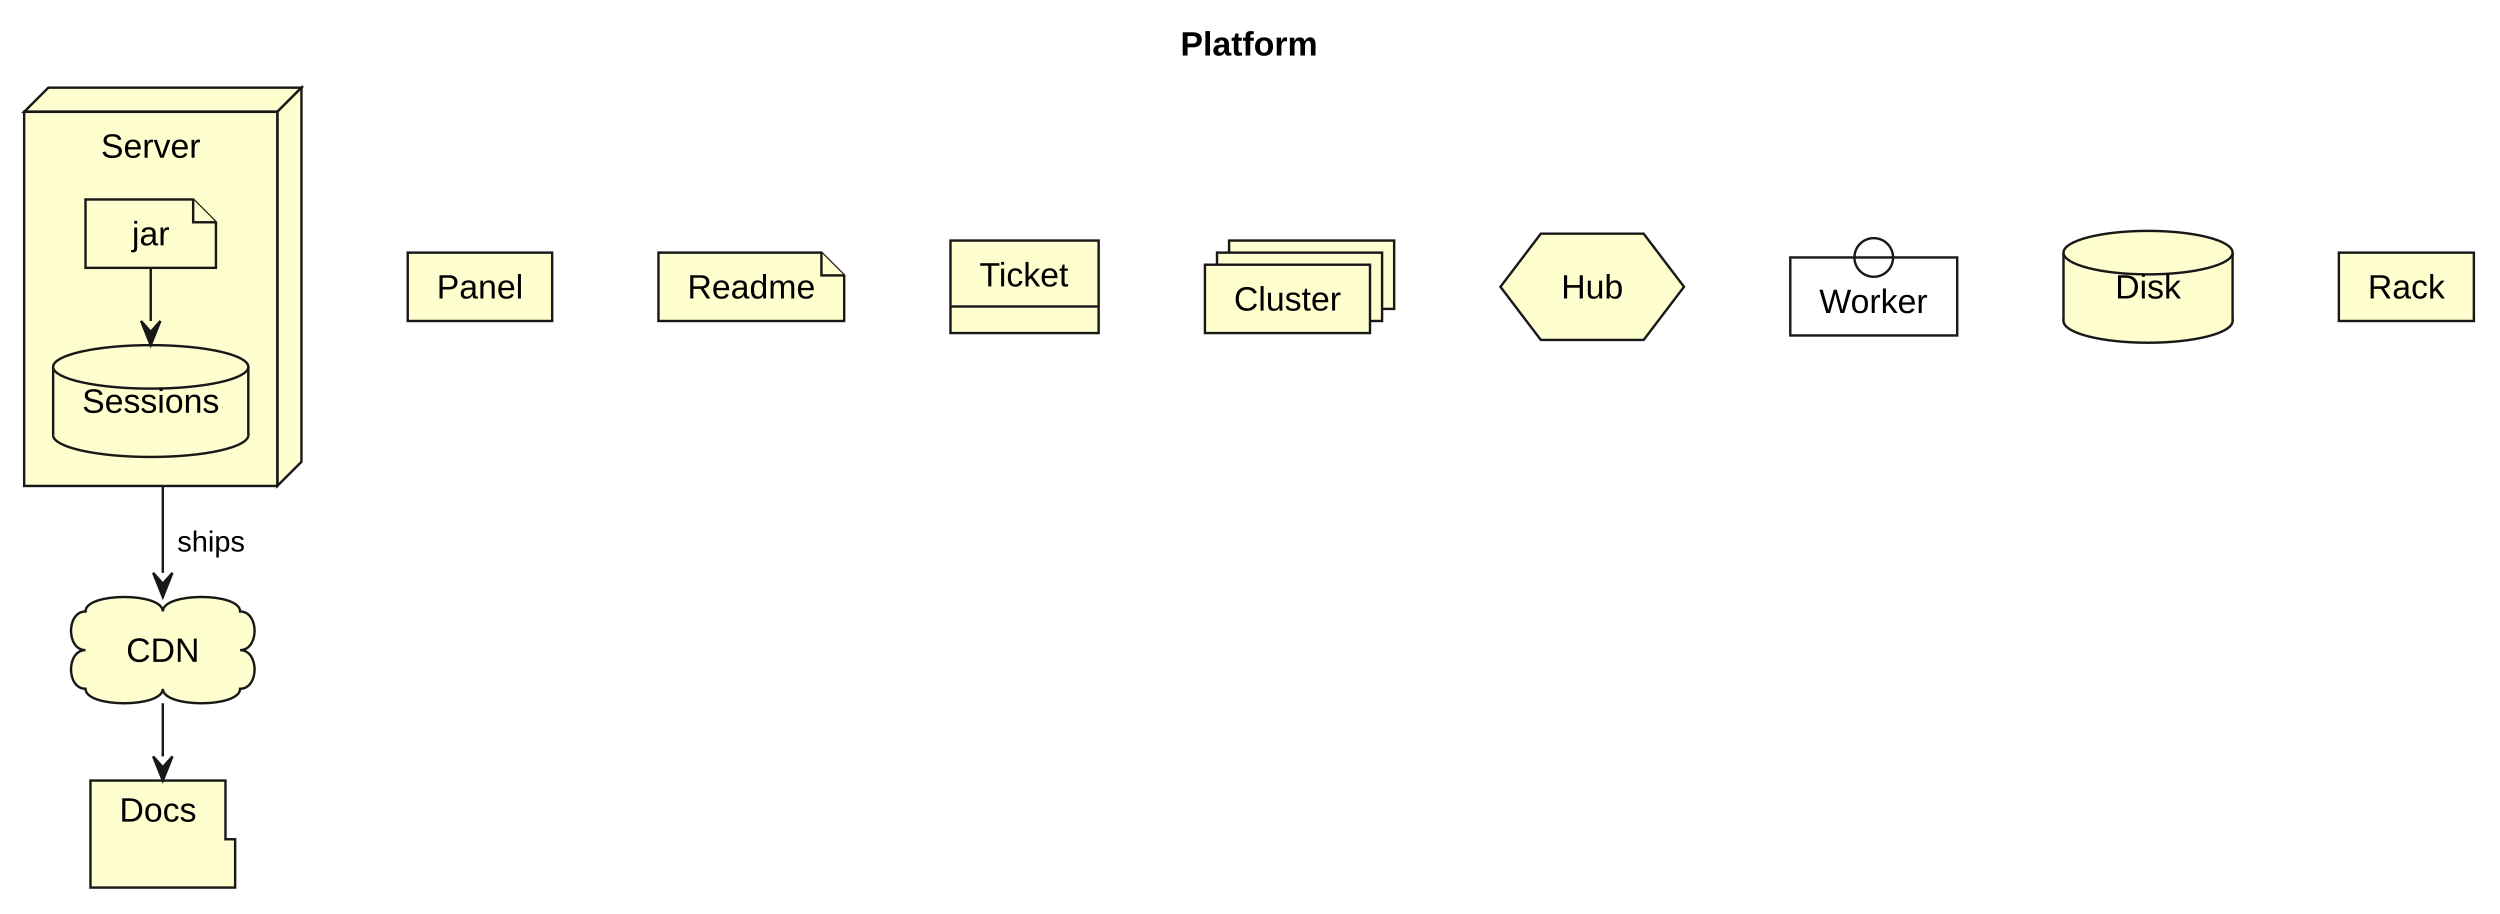
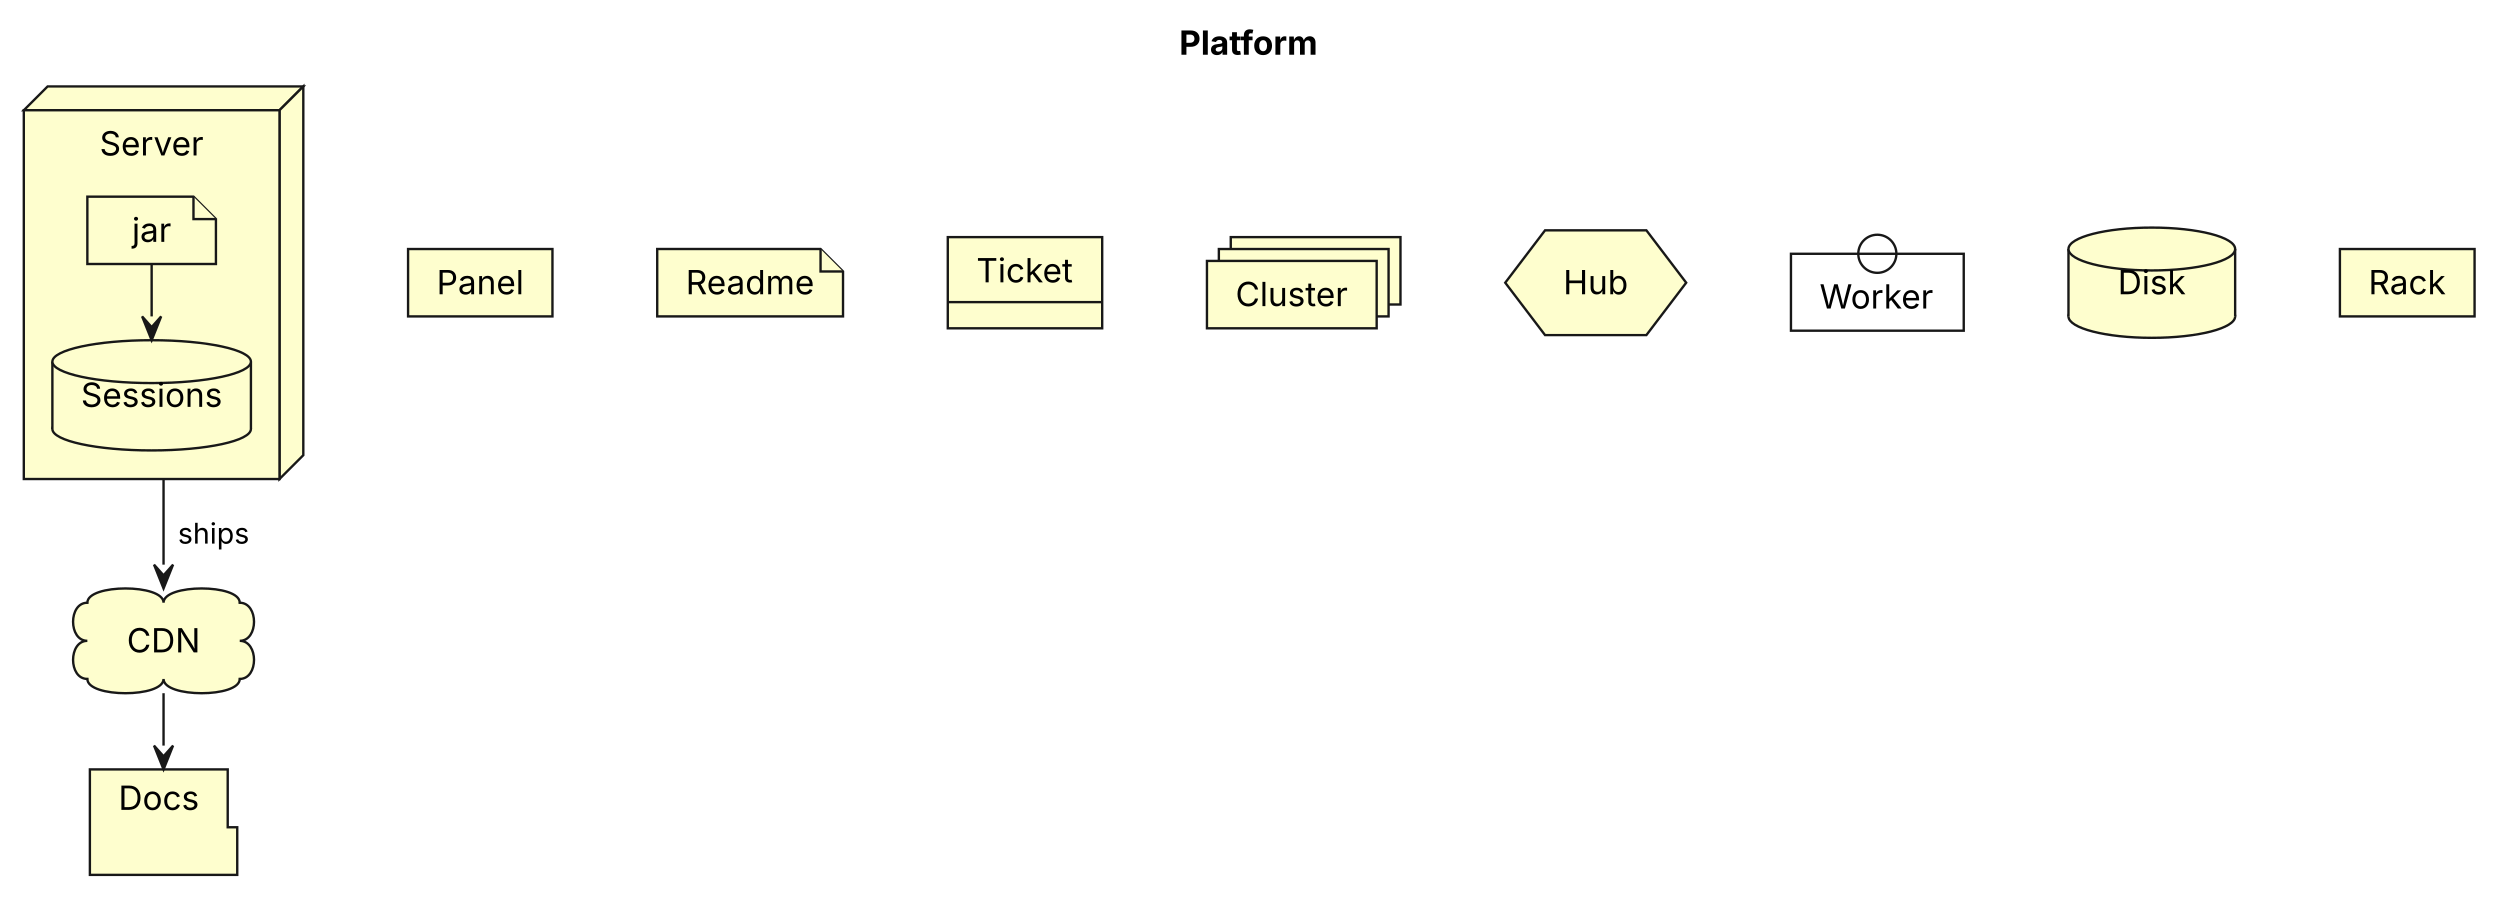
- <svg xmlns="http://www.w3.org/2000/svg" width="1035" height="378" viewBox="0 0 1035 378">
+ <svg xmlns="http://www.w3.org/2000/svg" width="1050" height="378" viewBox="0 0 1050 378">
  <g transform="translate(10,10)">
    <g>
-       <polygon points="0,36.3 10,26.3 114.8,26.3 104.8,36.3" fill="#FEFECE" stroke="#181818" stroke-width="1" />
-       <polygon points="104.8,36.3 114.8,26.3 114.8,181.18 104.8,191.18" fill="#FEFECE" stroke="#181818" stroke-width="1" />
-       <rect x="0" y="36.3" width="104.8" height="154.89" fill="#FEFECE" stroke="#181818" stroke-width="1" />
-       <path d="M25.4,72.59 L25.4,100.89 L79.4,100.89 L79.4,82.02 L69.97,72.59 Z" fill="#FEFECE" stroke="#181818" stroke-width="1" />
-       <path d="M69.97,72.59 L69.97,82.02 L79.4,82.02" fill="#FEFECE" stroke="#181818" stroke-width="1" />
-       <ellipse cx="52.4" cy="170.18" rx="40.4" ry="9" fill="#FEFECE" stroke="#181818" stroke-width="1" />
-       <rect x="12" y="141.89" width="80.8" height="28.3" fill="#FEFECE" />
+       <polygon points="0,36.3 10,26.3 117.39,26.3 107.39,36.3" fill="#FEFECE" stroke="#181818" stroke-width="1" />
+       <polygon points="107.39,36.3 117.39,26.3 117.39,181.18 107.39,191.18" fill="#FEFECE" stroke="#181818" stroke-width="1" />
+       <rect x="0" y="36.3" width="107.39" height="154.89" fill="#FEFECE" stroke="#181818" stroke-width="1" />
+       <path d="M26.69,72.59 L26.69,100.89 L80.69,100.89 L80.69,82.02 L71.26,72.59 Z" fill="#FEFECE" stroke="#181818" stroke-width="1" />
+       <path d="M71.26,72.59 L71.26,82.02 L80.69,82.02" fill="#FEFECE" stroke="#181818" stroke-width="1" />
+       <ellipse cx="53.69" cy="170.18" rx="41.69" ry="9" fill="#FEFECE" stroke="#181818" stroke-width="1" />
+       <rect x="12" y="141.89" width="83.39" height="28.3" fill="#FEFECE" />
      <line x1="12" y1="141.89" x2="12" y2="170.18" fill="none" stroke="#181818" stroke-width="1" />
-       <line x1="92.8" y1="141.89" x2="92.8" y2="170.18" fill="none" stroke="#181818" stroke-width="1" />
-       <ellipse cx="52.4" cy="141.89" rx="40.4" ry="9" fill="#FEFECE" stroke="#181818" stroke-width="1" />
-       <path d="M25.4,243.15 C25.4,235.15 57.4,235.15 57.4,243.15 C57.4,235.15 89.4,235.15 89.4,243.15 C97.4,243.15 97.4,259.15 89.4,259.15 C97.4,259.15 97.4,275.15 89.4,275.15 C89.4,283.15 57.4,283.15 57.4,275.15 C57.4,283.15 25.4,283.15 25.4,275.15 C17.4,275.15 17.4,259.15 25.4,259.15 C17.4,259.15 17.4,243.15 25.4,243.15Z" fill="#FEFECE" stroke="#181818" stroke-width="1" />
-       <polygon points="83.35,337.45 83.35,313.15 27.45,313.15 27.45,357.45 87.35,357.45 87.35,337.45" fill="#FEFECE" stroke="#181818" stroke-width="1" />
-       <rect x="158.8" y="94.59" width="59.8" height="28.3" fill="#FEFECE" stroke="#181818" stroke-width="1" />
-       <path d="M262.6,94.59 L262.6,122.89 L339.5,122.89 L339.5,104.02 L330.07,94.59 Z" fill="#FEFECE" stroke="#181818" stroke-width="1" />
-       <path d="M330.07,94.59 L330.07,104.02 L339.5,104.02" fill="#FEFECE" stroke="#181818" stroke-width="1" />
-       <rect x="383.5" y="89.59" width="61.34" height="38.3" fill="#FEFECE" stroke="#181818" stroke-width="1" />
-       <line x1="383.5" y1="116.89" x2="444.84" y2="116.89" fill="none" stroke="#181818" stroke-width="1" />
-       <rect x="498.84" y="89.59" width="68.34" height="28.3" fill="#FEFECE" stroke="#181818" stroke-width="1" />
-       <rect x="493.84" y="94.59" width="68.34" height="28.3" fill="#FEFECE" stroke="#181818" stroke-width="1" />
-       <rect x="488.84" y="99.59" width="68.34" height="28.3" fill="#FEFECE" stroke="#181818" stroke-width="1" />
-       <polygon points="627.9,86.74 670.46,86.74 687.18,108.74 670.46,130.74 627.9,130.74 611.18,108.74" fill="#FEFECE" stroke="#181818" stroke-width="1" />
-       <rect x="731.18" y="96.59" width="69.11" height="32.3" fill="none" stroke="#181818" stroke-width="1" />
-       <ellipse cx="765.73" cy="96.59" rx="8" ry="8" fill="none" stroke="#181818" stroke-width="1" />
-       <ellipse cx="879.29" cy="122.89" rx="35" ry="9" fill="#FEFECE" stroke="#181818" stroke-width="1" />
-       <rect x="844.29" y="94.59" width="70" height="28.3" fill="#FEFECE" />
-       <line x1="844.29" y1="94.59" x2="844.29" y2="122.89" fill="none" stroke="#181818" stroke-width="1" />
-       <line x1="914.29" y1="94.59" x2="914.29" y2="122.89" fill="none" stroke="#181818" stroke-width="1" />
-       <ellipse cx="879.29" cy="94.59" rx="35" ry="9" fill="#FEFECE" stroke="#181818" stroke-width="1" />
-       <rect x="958.29" y="94.59" width="55.89" height="28.3" fill="#FEFECE" stroke="#181818" stroke-width="1" />
+       <line x1="95.39" y1="141.89" x2="95.39" y2="170.18" fill="none" stroke="#181818" stroke-width="1" />
+       <ellipse cx="53.69" cy="141.89" rx="41.69" ry="9" fill="#FEFECE" stroke="#181818" stroke-width="1" />
+       <path d="M26.69,243.15 C26.69,235.15 58.69,235.15 58.69,243.15 C58.69,235.15 90.69,235.15 90.69,243.15 C98.69,243.15 98.69,259.15 90.69,259.15 C98.69,259.15 98.69,275.15 90.69,275.15 C90.69,283.15 58.69,283.15 58.69,275.15 C58.69,283.15 26.69,283.15 26.69,275.15 C18.69,275.15 18.69,259.15 26.69,259.15 C18.69,259.15 18.69,243.15 26.69,243.15Z" fill="#FEFECE" stroke="#181818" stroke-width="1" />
+       <polygon points="85.64,337.45 85.64,313.15 27.75,313.15 27.75,357.45 89.64,357.45 89.64,337.45" fill="#FEFECE" stroke="#181818" stroke-width="1" />
+       <rect x="161.39" y="94.59" width="60.64" height="28.3" fill="#FEFECE" stroke="#181818" stroke-width="1" />
+       <path d="M266.03,94.59 L266.03,122.89 L344.07,122.89 L344.07,104.02 L334.63,94.59 Z" fill="#FEFECE" stroke="#181818" stroke-width="1" />
+       <path d="M334.63,94.59 L334.63,104.02 L344.07,104.02" fill="#FEFECE" stroke="#181818" stroke-width="1" />
+       <rect x="388.07" y="89.59" width="64.85" height="38.3" fill="#FEFECE" stroke="#181818" stroke-width="1" />
+       <line x1="388.07" y1="116.89" x2="452.92" y2="116.89" fill="none" stroke="#181818" stroke-width="1" />
+       <rect x="506.92" y="89.59" width="71.28" height="28.3" fill="#FEFECE" stroke="#181818" stroke-width="1" />
+       <rect x="501.92" y="94.59" width="71.28" height="28.3" fill="#FEFECE" stroke="#181818" stroke-width="1" />
+       <rect x="496.92" y="99.59" width="71.28" height="28.3" fill="#FEFECE" stroke="#181818" stroke-width="1" />
+       <polygon points="638.92,86.74 681.48,86.74 698.2,108.74 681.48,130.74 638.92,130.74 622.2,108.74" fill="#FEFECE" stroke="#181818" stroke-width="1" />
+       <rect x="742.2" y="96.59" width="72.57" height="32.3" fill="none" stroke="#181818" stroke-width="1" />
+       <ellipse cx="778.48" cy="96.59" rx="8" ry="8" fill="none" stroke="#181818" stroke-width="1" />
+       <ellipse cx="893.76" cy="122.89" rx="35" ry="9" fill="#FEFECE" stroke="#181818" stroke-width="1" />
+       <rect x="858.76" y="94.59" width="70" height="28.3" fill="#FEFECE" />
+       <line x1="858.76" y1="94.59" x2="858.76" y2="122.89" fill="none" stroke="#181818" stroke-width="1" />
+       <line x1="928.76" y1="94.59" x2="928.76" y2="122.89" fill="none" stroke="#181818" stroke-width="1" />
+       <ellipse cx="893.76" cy="94.59" rx="35" ry="9" fill="#FEFECE" stroke="#181818" stroke-width="1" />
+       <rect x="972.76" y="94.59" width="56.56" height="28.3" fill="#FEFECE" stroke="#181818" stroke-width="1" />
    </g>
    <g id="lines">
-       <polyline points="57.4,191.18 57.4,227.15" fill="none" stroke="#181818" stroke-width="1" />
-       <polyline points="57.4,281.15 57.4,303.15" fill="none" stroke="#181818" stroke-width="1" />
-       <polyline points="52.4,100.89 52.4,122.89" fill="none" stroke="#181818" stroke-width="1" />
-       <polygon points="53.4,227.15 57.4,237.15 61.4,227.15 57.4,231.65" fill="#181818" stroke="#181818" stroke-width="1" />
-       <polygon points="53.4,303.15 57.4,313.15 61.4,303.15 57.4,307.65" fill="#181818" stroke="#181818" stroke-width="1" />
-       <polygon points="48.4,122.89 52.4,132.89 56.4,122.89 52.4,127.39" fill="#181818" stroke="#181818" stroke-width="1" />
+       <polyline points="58.69,191.18 58.69,227.15" fill="none" stroke="#181818" stroke-width="1" />
+       <polyline points="58.69,281.15 58.69,303.15" fill="none" stroke="#181818" stroke-width="1" />
+       <polyline points="53.69,100.89 53.69,122.89" fill="none" stroke="#181818" stroke-width="1" />
+       <polygon points="54.69,227.15 58.69,237.15 62.69,227.15 58.69,231.65" fill="#181818" stroke="#181818" stroke-width="1" />
+       <polygon points="54.69,303.15 58.69,313.15 62.69,303.15 58.69,307.65" fill="#181818" stroke="#181818" stroke-width="1" />
+       <polygon points="49.69,122.89 53.69,132.89 57.69,122.89 53.69,127.39" fill="#181818" stroke="#181818" stroke-width="1" />
    </g>
    <g>
-       <text font-family="Arial, Liberation Sans, Arimo, Helvetica, Nimbus Sans, sans-serif" xml:space="preserve">
-         <tspan x="31.78" y="55.29" font-size="14" fill="#000000" textLength="41.23" lengthAdjust="spacing">Server</tspan>
+       <text font-family="Inter, Arial, Liberation Sans, Arimo, Helvetica, Nimbus Sans, sans-serif" xml:space="preserve">
+         <tspan x="31.84" y="55.29" font-size="14" fill="#000000" textLength="43.71" lengthAdjust="spacing">Server</tspan>
      </text>
-       <text font-family="Arial, Liberation Sans, Arimo, Helvetica, Nimbus Sans, sans-serif" xml:space="preserve">
-         <tspan x="44.62" y="91.58" font-size="14" fill="#000000" textLength="15.55" lengthAdjust="spacing">jar</tspan>
+       <text font-family="Inter, Arial, Liberation Sans, Arimo, Helvetica, Nimbus Sans, sans-serif" xml:space="preserve">
+         <tspan x="45.43" y="91.58" font-size="14" fill="#000000" textLength="16.52" lengthAdjust="spacing">jar</tspan>
      </text>
-       <text font-family="Arial, Liberation Sans, Arimo, Helvetica, Nimbus Sans, sans-serif" xml:space="preserve">
-         <tspan x="24" y="160.88" font-size="14" fill="#000000" textLength="56.8" lengthAdjust="spacing">Sessions</tspan>
+       <text font-family="Inter, Arial, Liberation Sans, Arimo, Helvetica, Nimbus Sans, sans-serif" xml:space="preserve">
+         <tspan x="24" y="160.88" font-size="14" fill="#000000" textLength="59.39" lengthAdjust="spacing">Sessions</tspan>
      </text>
-       <text font-family="Arial, Liberation Sans, Arimo, Helvetica, Nimbus Sans, sans-serif" xml:space="preserve">
-         <tspan x="42.24" y="264" font-size="14" fill="#000000" textLength="30.32" lengthAdjust="spacing">CDN</tspan>
+       <text font-family="Inter, Arial, Liberation Sans, Arimo, Helvetica, Nimbus Sans, sans-serif" xml:space="preserve">
+         <tspan x="43.26" y="264" font-size="14" fill="#000000" textLength="30.87" lengthAdjust="spacing">CDN</tspan>
      </text>
-       <text font-family="Arial, Liberation Sans, Arimo, Helvetica, Nimbus Sans, sans-serif" xml:space="preserve">
-         <tspan x="39.45" y="330.14" font-size="14" fill="#000000" textLength="31.89" lengthAdjust="spacing">Docs</tspan>
+       <text font-family="Inter, Arial, Liberation Sans, Arimo, Helvetica, Nimbus Sans, sans-serif" xml:space="preserve">
+         <tspan x="39.75" y="330.14" font-size="14" fill="#000000" textLength="33.89" lengthAdjust="spacing">Docs</tspan>
      </text>
-       <text font-family="Arial, Liberation Sans, Arimo, Helvetica, Nimbus Sans, sans-serif" xml:space="preserve">
-         <tspan x="170.8" y="113.58" font-size="14" fill="#000000" textLength="35.8" lengthAdjust="spacing">Panel</tspan>
+       <text font-family="Inter, Arial, Liberation Sans, Arimo, Helvetica, Nimbus Sans, sans-serif" xml:space="preserve">
+         <tspan x="173.39" y="113.58" font-size="14" fill="#000000" textLength="36.64" lengthAdjust="spacing">Panel</tspan>
      </text>
-       <text font-family="Arial, Liberation Sans, Arimo, Helvetica, Nimbus Sans, sans-serif" xml:space="preserve">
-         <tspan x="274.6" y="113.58" font-size="14" fill="#000000" textLength="52.91" lengthAdjust="spacing">Readme</tspan>
+       <text font-family="Inter, Arial, Liberation Sans, Arimo, Helvetica, Nimbus Sans, sans-serif" xml:space="preserve">
+         <tspan x="278.03" y="113.58" font-size="14" fill="#000000" textLength="54.04" lengthAdjust="spacing">Readme</tspan>
      </text>
-       <text font-family="Arial, Liberation Sans, Arimo, Helvetica, Nimbus Sans, sans-serif" xml:space="preserve">
-         <tspan x="395.5" y="108.58" font-size="14" fill="#000000" textLength="37.34" lengthAdjust="spacing">Ticket</tspan>
+       <text font-family="Inter, Arial, Liberation Sans, Arimo, Helvetica, Nimbus Sans, sans-serif" xml:space="preserve">
+         <tspan x="400.07" y="108.58" font-size="14" fill="#000000" textLength="40.85" lengthAdjust="spacing">Ticket</tspan>
      </text>
-       <text font-family="Arial, Liberation Sans, Arimo, Helvetica, Nimbus Sans, sans-serif" xml:space="preserve">
-         <tspan x="500.84" y="118.58" font-size="14" fill="#000000" textLength="44.34" lengthAdjust="spacing">Cluster</tspan>
+       <text font-family="Inter, Arial, Liberation Sans, Arimo, Helvetica, Nimbus Sans, sans-serif" xml:space="preserve">
+         <tspan x="508.92" y="118.58" font-size="14" fill="#000000" textLength="47.28" lengthAdjust="spacing">Cluster</tspan>
      </text>
-       <text font-family="Arial, Liberation Sans, Arimo, Helvetica, Nimbus Sans, sans-serif" xml:space="preserve">
-         <tspan x="636.34" y="113.58" font-size="14" fill="#000000" textLength="25.68" lengthAdjust="spacing">Hub</tspan>
+       <text font-family="Inter, Arial, Liberation Sans, Arimo, Helvetica, Nimbus Sans, sans-serif" xml:space="preserve">
+         <tspan x="646.57" y="113.58" font-size="14" fill="#000000" textLength="27.24" lengthAdjust="spacing">Hub</tspan>
      </text>
-       <text font-family="Arial, Liberation Sans, Arimo, Helvetica, Nimbus Sans, sans-serif" xml:space="preserve">
-         <tspan x="743.18" y="119.58" font-size="14" fill="#000000" textLength="45.11" lengthAdjust="spacing">Worker</tspan>
+       <text font-family="Inter, Arial, Liberation Sans, Arimo, Helvetica, Nimbus Sans, sans-serif" xml:space="preserve">
+         <tspan x="754.2" y="119.58" font-size="14" fill="#000000" textLength="48.57" lengthAdjust="spacing">Worker</tspan>
      </text>
-       <text font-family="Arial, Liberation Sans, Arimo, Helvetica, Nimbus Sans, sans-serif" xml:space="preserve">
-         <tspan x="865.68" y="113.58" font-size="14" fill="#000000" textLength="27.22" lengthAdjust="spacing">Disk</tspan>
+       <text font-family="Inter, Arial, Liberation Sans, Arimo, Helvetica, Nimbus Sans, sans-serif" xml:space="preserve">
+         <tspan x="879.47" y="113.58" font-size="14" fill="#000000" textLength="28.57" lengthAdjust="spacing">Disk</tspan>
      </text>
-       <text font-family="Arial, Liberation Sans, Arimo, Helvetica, Nimbus Sans, sans-serif" xml:space="preserve">
-         <tspan x="970.29" y="113.58" font-size="14" fill="#000000" textLength="31.89" lengthAdjust="spacing">Rack</tspan>
+       <text font-family="Inter, Arial, Liberation Sans, Arimo, Helvetica, Nimbus Sans, sans-serif" xml:space="preserve">
+         <tspan x="984.76" y="113.58" font-size="14" fill="#000000" textLength="32.56" lengthAdjust="spacing">Rack</tspan>
      </text>
-       <text font-family="Arial, Liberation Sans, Arimo, Helvetica, Nimbus Sans, sans-serif" xml:space="preserve">
-         <tspan x="63.4" y="218.32" font-size="12" fill="#000000" textLength="28.01" lengthAdjust="spacing">ships</tspan>
+       <text font-family="Inter, Arial, Liberation Sans, Arimo, Helvetica, Nimbus Sans, sans-serif" xml:space="preserve">
+         <tspan x="64.69" y="218.32" font-size="12" fill="#000000" textLength="30.01" lengthAdjust="spacing">ships</tspan>
      </text>
-       <text font-family="Arial, Liberation Sans, Arimo, Helvetica, Nimbus Sans, sans-serif" xml:space="preserve">
-         <tspan x="478.7" y="12.99" font-size="14" fill="#000000" font-weight="bold" textLength="56.78" lengthAdjust="spacing">Platform</tspan>
+       <text font-family="Inter, Arial, Liberation Sans, Arimo, Helvetica, Nimbus Sans, sans-serif" xml:space="preserve">
+         <tspan x="485.28" y="12.99" font-size="14" fill="#000000" font-weight="bold" textLength="58.76" lengthAdjust="spacing">Platform</tspan>
      </text>
    </g>
  </g>
</svg>
